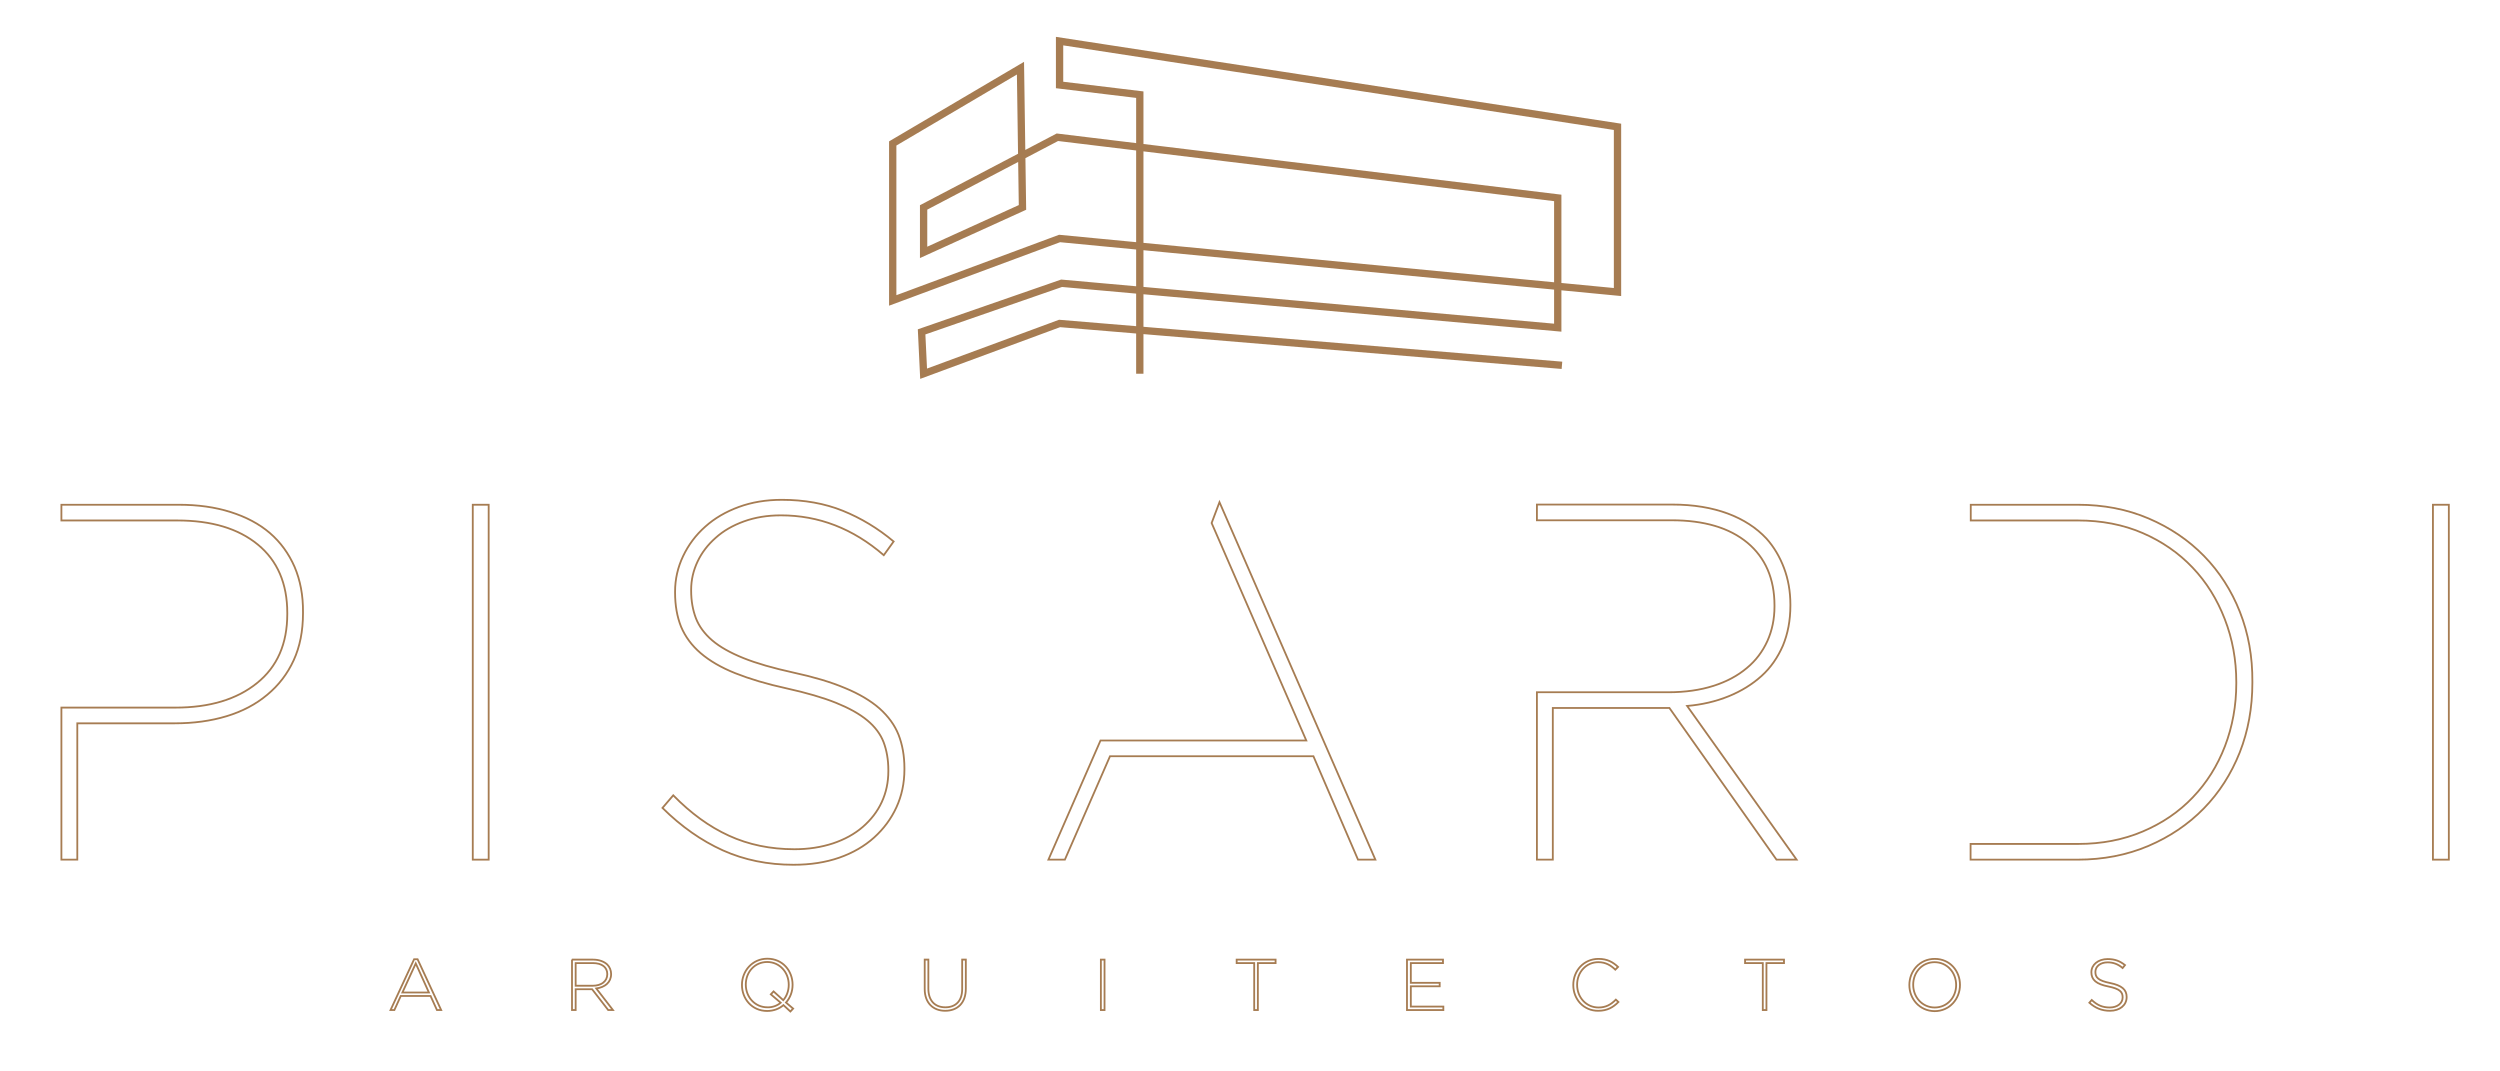
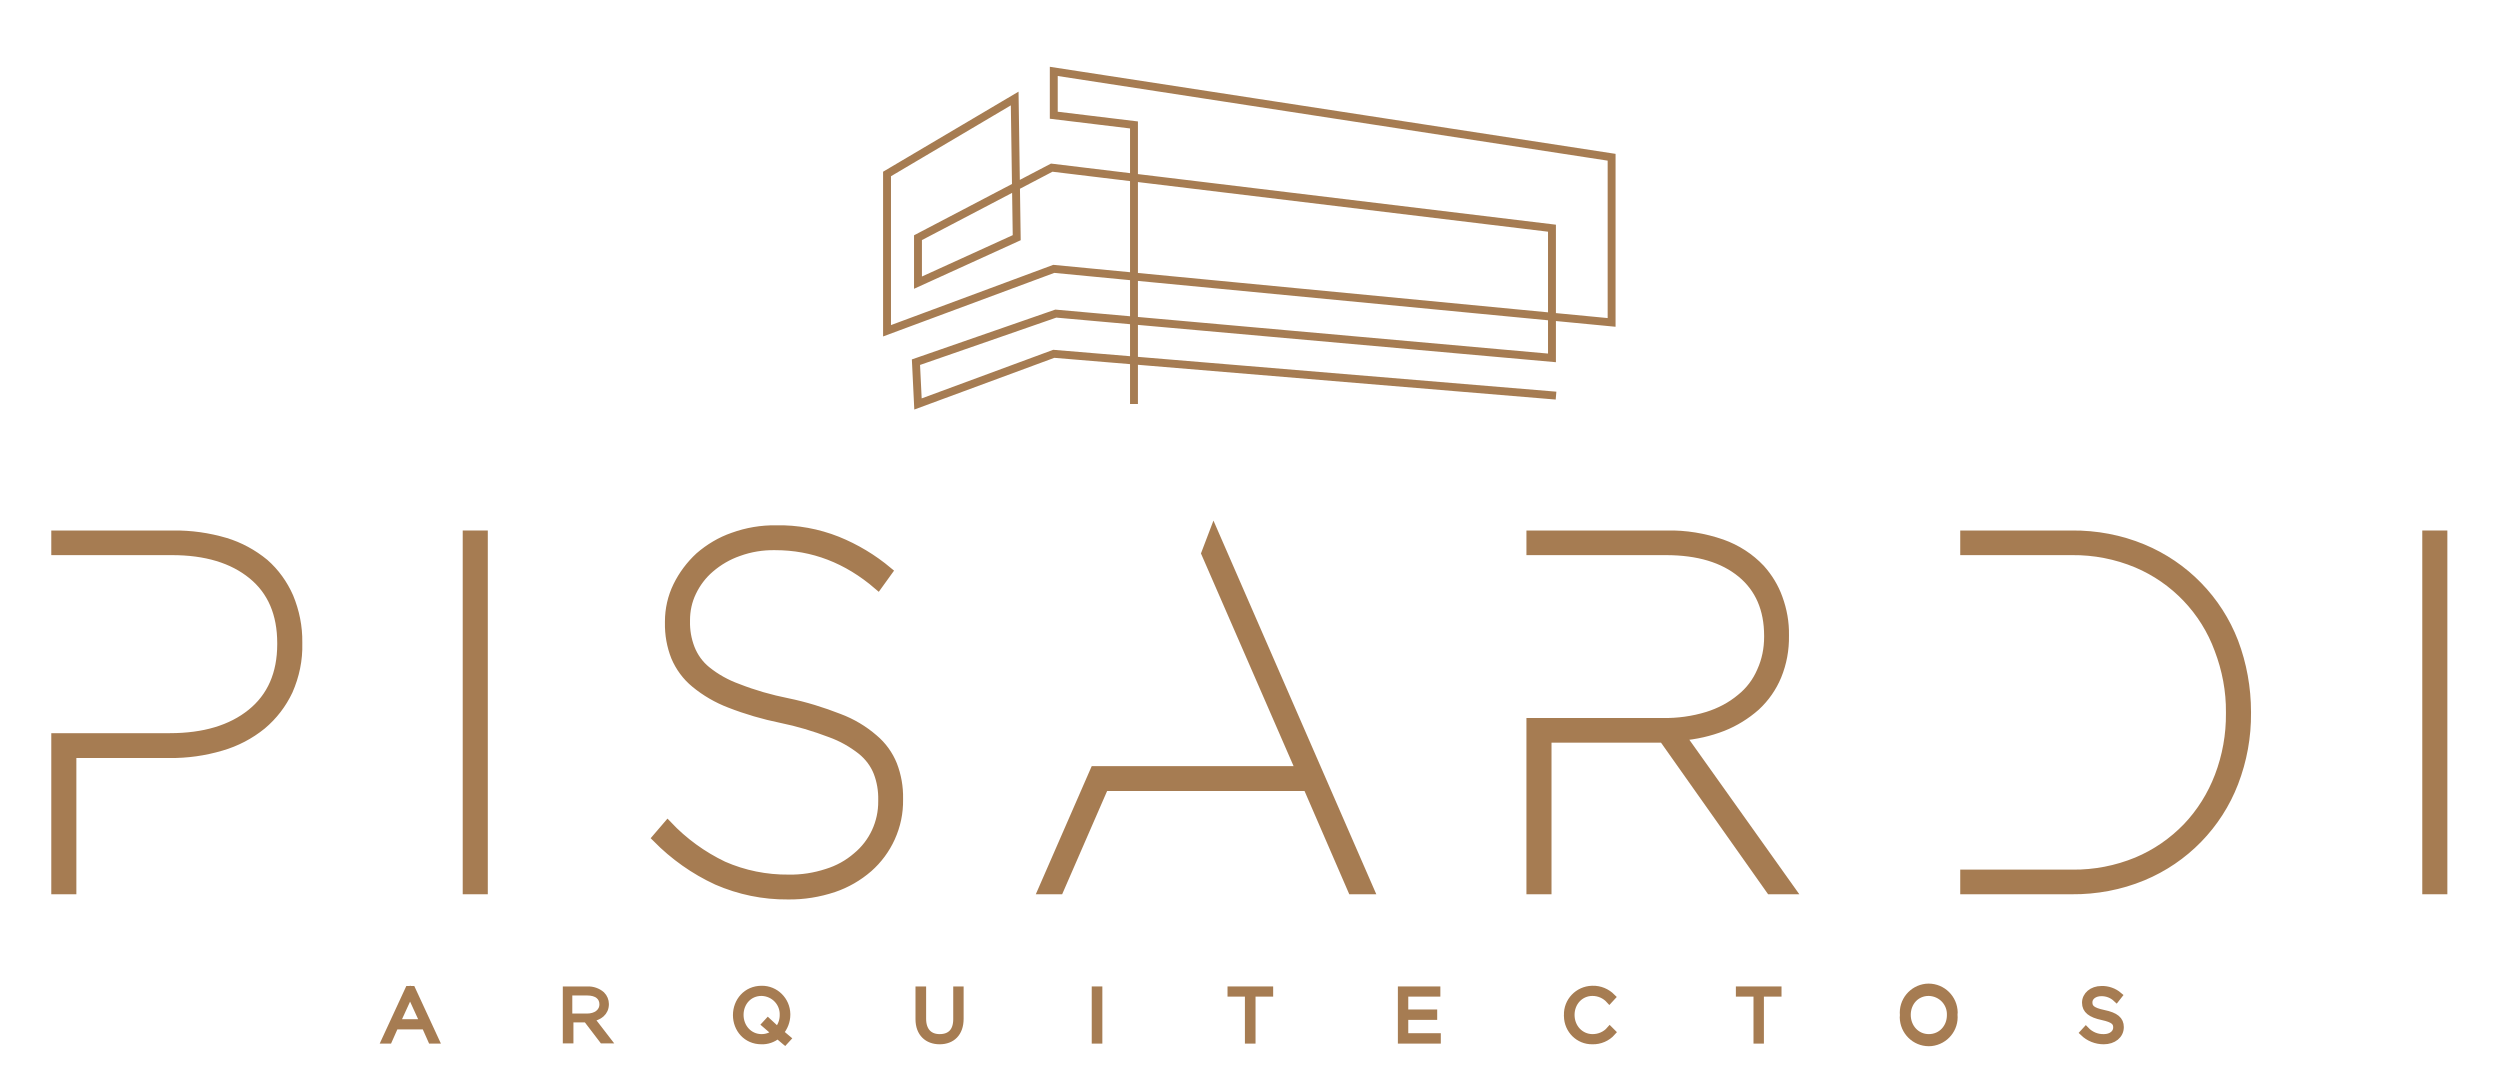
- <svg xmlns="http://www.w3.org/2000/svg" version="1.1" id="Capa_1" x="0px" y="0px" viewBox="0 0 1368 586" style="enable-background:new 0 0 1368 586;" xml:space="preserve">
+ <svg xmlns="http://www.w3.org/2000/svg" version="1.1" id="Capa_1" x="0px" y="0px" viewBox="0 0 1106.5 483.1" style="enable-background:new 0 0 1106.5 483.1;" xml:space="preserve">
  <style type="text/css">
- 	.st0{fill:none;stroke:#A67C52;}
- 	.st1{fill:none;stroke:#A67C52;stroke-miterlimit:10;}
- 	.st2{fill:none;stroke:#A67C52;stroke-width:4;stroke-miterlimit:10;}
+ 	.st0{fill:#A67C52;stroke:#A67C52;stroke-width:4;}
+ 	.st1{fill:#A67C52;stroke:#A67C52;stroke-width:4;stroke-miterlimit:10;}
+ 	.st2{fill:none;stroke:#A67C52;stroke-width:3;}
+ 	.st3{fill:none;stroke:#A67C52;stroke-width:2;}
+ 	.st4{fill:none;stroke:#A67C52;stroke-width:3.5;}
</style>
-   <rect x="258.7" y="276.2" class="st0" width="8.7" height="194.2" />
-   <path class="st0" d="M434.2,473.2c-14,0-26.9-2.6-38.7-7.9c-11.7-5.3-22.7-13-33-23.2l5.9-6.9c9.6,9.8,19.7,17.2,30.5,22.1  c10.7,4.9,22.7,7.4,35.8,7.4c7.7,0,14.7-1.1,21.1-3.2c6.3-2.1,11.8-5.1,16.3-9s8-8.4,10.4-13.6s3.6-10.8,3.6-16.9v-0.6  c0-5.7-0.9-10.8-2.6-15.3c-1.7-4.4-4.7-8.4-8.9-11.9c-4.2-3.5-9.9-6.7-17.1-9.6s-16.2-5.5-27-7.9c-11-2.4-20.3-5.2-28.1-8.3  c-7.8-3.1-14.1-6.8-19-11s-8.4-9-10.7-14.4c-2.2-5.5-3.3-11.7-3.3-18.7v-0.6c0-6.8,1.5-13.3,4.4-19.4s6.9-11.5,12.1-16.1  c5.1-4.6,11.3-8.2,18.4-10.8c7.1-2.6,14.9-3.9,23.5-3.9c12.3,0,23.5,2,33.4,6s19.2,9.6,27.8,16.8l-5.4,7.5  C466.7,289.2,448,282,427.3,282c-7.4,0-14.1,1.1-20.2,3.3c-6.1,2.2-11.3,5.2-15.5,9c-4.3,3.8-7.6,8.1-9.9,13s-3.5,10-3.5,15.4v0.6  c0,5.5,0.9,10.5,2.6,15c1.7,4.4,4.7,8.5,8.9,12.1c4.2,3.6,9.9,6.8,17.1,9.7c7.2,2.9,16.3,5.5,27.2,7.9c11.1,2.4,20.6,5.2,28.4,8.5  c7.8,3.2,14.1,7,18.9,11.2c4.8,4.3,8.3,9.1,10.4,14.4c2.1,5.4,3.2,11.5,3.2,18.3v0.6c0,7.6-1.5,14.5-4.4,20.8s-7,11.8-12.2,16.5  s-11.6,8.4-19,11C451.8,471.9,443.5,473.2,434.2,473.2z" />
-   <rect x="1331.3" y="276.2" class="st0" width="8.7" height="194.2" />
-   <path class="st0" d="M161.2,310.2c-3.2-7.3-7.7-13.5-13.5-18.5s-13-8.8-21.5-11.5s-17.9-4-28.4-4H33.6v8.6h8.7H97  c18.7,0,33.4,4.4,44.1,13.2c10.7,8.8,16.1,21.3,16.1,37.4v0.6c0,16.3-5.5,28.9-16.6,37.8c-11,8.9-25.9,13.4-44.6,13.4H42.3h-8.7  v83.2h8.7v-74.6h53.4c10.3,0,19.7-1.3,28.3-3.9s16-6.5,22.2-11.7c6.3-5.2,11.1-11.5,14.5-18.9s5.1-16,5.1-25.8V335  C165.9,325.8,164.3,317.5,161.2,310.2z" />
-   <polygon class="st1" points="667.3,274.8 663,286.2 714.8,405.2 663,405.2 611.3,405.2 602.2,405.2 573.7,470.4 582.7,470.4   607.4,413.8 718.7,413.8 743.1,470.4 752.6,470.4 " />
-   <path class="st0" d="M923.2,386.3c8.2-0.7,15.8-2.5,22.7-5.3s12.9-6.5,18-11.1s8.9-10.2,11.7-16.6c2.7-6.5,4.1-13.8,4.1-21.9v-0.6  c0-7.2-1.2-13.9-3.5-20s-5.5-11.5-9.6-16.1c-5.5-5.9-12.6-10.5-21.2-13.7c-8.7-3.2-18.7-4.9-30.2-4.9H841v8.6h8.7h15.4h49.6  c17.8,0,31.6,4.1,41.5,12.3c9.8,8.2,14.8,19.7,14.8,34.3v0.6c0,6.8-1.3,13.1-3.9,18.9c-2.6,5.7-6.3,10.7-11.3,14.8  c-5,4.2-11,7.4-18.2,9.7c-7.2,2.3-15.4,3.5-24.7,3.5h-47.8h-15.4H841v91.6h8.7v-83h63h0.8l58.6,83h11L923.2,386.3z" />
-   <path class="st0" d="M1225.7,334.9c-4.6-11.7-11.2-22-19.7-30.7s-18.6-15.5-30.3-20.5c-11.7-5-24.6-7.5-38.7-7.5h-58.6v8.6h8.7h11.3  h38.6c13,0,24.9,2.3,35.5,6.9s19.7,10.9,27.3,18.9c7.6,8,13.4,17.3,17.6,28.2c4.2,10.8,6.3,22.3,6.3,34.5v0.6  c0,12.2-2.1,23.7-6.2,34.4c-4.1,10.7-10,20.1-17.6,28c-7.6,8-16.8,14.2-27.4,18.7s-22.4,6.8-35.3,6.8h-38.9H1087h-8.7v8.6h58.6  c14,0,26.9-2.5,38.7-7.5c11.7-5,21.8-11.8,30.3-20.5s15-18.9,19.7-30.7c4.6-11.7,6.9-24.5,6.9-38.1V373  C1232.6,359.3,1230.3,346.6,1225.7,334.9z" />
-   <polygon class="st1" points="226.6,524.9 228.5,524.9 241.4,552.7 239.1,552.7 235.6,545 219.3,545 215.8,552.7 213.7,552.7 " />
-   <polygon class="st1" points="234.7,543.1 227.5,527.2 220.2,543.1 " />
-   <path class="st1" d="M312.9,525.1h11.6c3.4,0,6.1,1.1,7.8,2.7c1.3,1.3,2.1,3.2,2.1,5.1v0.1c0,4.6-3.4,7.2-8.1,7.9l9.1,11.8h-2.6  l-8.8-11.4h-0.1H315v11.4h-2v-27.6H312.9z" />
-   <path class="st1" d="M324.3,539.4c4.6,0,8-2.3,8-6.3V533c0-3.7-2.9-6-7.9-6H315v12.4H324.3z" />
-   <path class="st1" d="M428.7,550c-2.3,2-5.4,3.2-8.9,3.2c-8.4,0-13.8-6.7-13.8-14.2v-0.1c0-7.5,5.6-14.3,13.9-14.3  c8.4,0,13.8,6.7,13.8,14.2c0,0,0,0,0,0.1c0,3.7-1.3,7.1-3.6,9.7l3.9,3.3l-1.5,1.6L428.7,550z" />
-   <path class="st1" d="M427.2,548.7l-5.4-4.6l1.5-1.6l5.3,4.8c1.9-2.2,3-5.2,3-8.4v-0.1c0-6.8-5-12.4-11.8-12.4s-11.7,5.5-11.7,12.3  v0.1c0,6.8,5,12.4,11.8,12.4C422.7,551.3,425.3,550.3,427.2,548.7z" />
-   <path class="st1" d="M506,541.2v-16.1h2V541c0,6.5,3.5,10.2,9.3,10.2c5.6,0,9.2-3.4,9.2-10v-16.1h2V541c0,7.9-4.6,12.1-11.3,12.1  C510.7,553.1,506,548.9,506,541.2z" />
-   <rect x="602.4" y="525.1" class="st1" width="2" height="27.6" />
-   <polygon class="st1" points="686.3,527 676.7,527 676.7,525.1 698,525.1 698,527 688.3,527 688.3,552.7 686.3,552.7 " />
-   <polygon class="st1" points="769.9,525.1 789.6,525.1 789.6,527 772,527 772,537.8 787.8,537.8 787.8,539.7 772,539.7 772,550.8   789.8,550.8 789.8,552.7 769.9,552.7 " />
-   <path class="st1" d="M860.9,539L860.9,539c0-7.9,5.8-14.3,13.8-14.3c4.9,0,7.9,1.8,10.7,4.4l-1.5,1.5c-2.4-2.3-5.2-4.1-9.3-4.1  c-6.6,0-11.6,5.4-11.6,12.3v0.1c0,7,5.1,12.4,11.7,12.4c4,0,6.7-1.5,9.5-4.3l1.4,1.3c-2.9,2.9-6.1,4.8-11,4.8  C866.7,553.2,860.9,546.9,860.9,539z" />
-   <polygon class="st1" points="964.6,527 954.9,527 954.9,525.1 976.2,525.1 976.2,527 966.6,527 966.6,552.7 964.6,552.7 " />
-   <path class="st1" d="M1044.8,539L1044.8,539c0-7.6,5.6-14.3,13.9-14.3c8.4,0,13.8,6.7,13.8,14.2c0,0,0,0,0,0.1  c0,7.5-5.6,14.3-13.9,14.3C1050.3,553.2,1044.8,546.5,1044.8,539z" />
-   <path class="st1" d="M1070.4,539L1070.4,539c0-6.9-5-12.5-11.8-12.5s-11.7,5.5-11.7,12.3v0.1c0,6.8,5,12.4,11.8,12.4  C1065.5,551.3,1070.4,545.8,1070.4,539z" />
-   <path class="st1" d="M1143.3,548.7l1.3-1.5c3,2.8,5.8,4.1,9.9,4.1s7-2.3,7-5.5v-0.1c0-2.9-1.5-4.6-7.8-5.9c-6.6-1.3-9.3-3.6-9.3-7.8  l0,0c0-4.1,3.7-7.2,8.9-7.2c4,0,6.7,1.1,9.5,3.3l-1.3,1.6c-2.6-2.2-5.2-3.1-8.2-3.1c-4.1,0-6.7,2.3-6.7,5.2v0.1c0,2.9,1.5,4.7,8,6  c6.4,1.3,9.1,3.6,9.1,7.6v0.1c0,4.5-3.8,7.5-9.1,7.5C1150,553.1,1146.6,551.6,1143.3,548.7z" />
-   <polyline class="st2" points="623.7,204.5 623.7,51.8 579.8,46.5 579.8,22.5 885.1,69.4 885.1,159.8 579.8,130.5 488.5,164.4   488.5,78.5 558.4,37.3 559.5,113.5 505.4,138.1 505.4,113.5 578.6,75.1 852.4,108.3 852.4,179.3 580.9,155 504.3,181.6 505.4,204.5   579.8,177 854.7,199.9 " />
+   <rect x="206.8" y="236.8" class="st0" width="7.1" height="157" />
+   <path class="st0" d="M348.7,396.1c-10.8,0.1-21.4-2.1-31.3-6.4c-10-4.6-19-11-26.7-18.8l4.8-5.6c7,7.4,15.4,13.5,24.6,17.9  c9.1,4,19,6,29,5.9c5.8,0.1,11.5-0.8,17-2.6c4.9-1.5,9.4-4,13.2-7.3c7.3-6,11.5-15.1,11.4-24.6v-0.5c0.1-4.2-0.6-8.4-2.1-12.3  c-1.5-3.8-4-7.1-7.2-9.7c-4.2-3.3-8.8-5.9-13.8-7.7c-7.1-2.7-14.4-4.9-21.8-6.4c-7.8-1.6-15.4-3.8-22.8-6.7  c-5.5-2.1-10.7-5.1-15.3-8.9c-3.8-3.1-6.8-7.2-8.7-11.7c-1.9-4.8-2.8-9.9-2.7-15.1v-0.5c0-5.4,1.2-10.8,3.6-15.7  c2.4-4.9,5.7-9.3,9.7-13c4.4-3.8,9.4-6.8,14.9-8.7c6.1-2.2,12.5-3.3,19-3.2c9.2-0.2,18.4,1.5,27,4.9c8.2,3.3,15.8,7.9,22.5,13.5  l-4.4,6.1c-13.6-11.7-28.8-17.5-45.5-17.5c-5.6-0.1-11.1,0.8-16.3,2.7c-4.6,1.6-8.9,4.1-12.6,7.3c-3.4,2.9-6.1,6.5-8,10.5  c-1.9,3.9-2.8,8.2-2.8,12.5v0.4c-0.1,4.1,0.6,8.2,2.1,12.1c1.5,3.8,3.9,7.2,7.1,9.8c4.2,3.4,8.9,6,13.9,7.8c7.1,2.8,14.5,4.9,22,6.4  c7.8,1.6,15.5,4,22.9,6.9c5.6,2.1,10.8,5.2,15.3,9.1c3.7,3.1,6.6,7.1,8.4,11.6c1.8,4.7,2.7,9.7,2.6,14.8v0.5  c0.1,5.8-1.1,11.5-3.5,16.8c-2.3,5.1-5.7,9.7-9.9,13.4c-4.5,3.9-9.7,6.9-15.3,8.8C362.4,395.1,355.6,396.2,348.7,396.1z" />
+   <rect x="1074.1" y="236.8" class="st0" width="7.1" height="157" />
+   <path class="st0" d="M127.9,264.3c-2.5-5.7-6.2-10.9-10.9-15c-5.1-4.2-11-7.4-17.3-9.3c-7.5-2.2-15.2-3.3-23-3.2h-52v6.9h51.4  c15.1,0,26.9,3.6,35.6,10.7c8.7,7.1,13,17.2,13,30.3v0.4c0,13.2-4.5,23.4-13.4,30.6s-21,10.8-36.1,10.8H24.7v67.3h7.1v-60.3H75  c7.7,0.1,15.5-1,22.9-3.2c6.6-1.9,12.7-5.1,18-9.4c5-4.2,8.9-9.3,11.7-15.2c2.9-6.6,4.4-13.7,4.2-20.9v-0.5  C131.9,277.4,130.5,270.6,127.9,264.3z" />
+   <polygon class="st1" points="537.2,235.7 533.7,244.9 575.6,341.1 533.7,341.1 491.9,341.1 484.5,341.1 461.5,393.8 468.8,393.8   488.7,348.1 578.7,348.1 598.5,393.8 606.1,393.8 " />
+   <path class="st0" d="M744.1,325.8c6.3-0.5,12.5-1.9,18.4-4.2c5.3-2.1,10.3-5.2,14.6-9c4.1-3.8,7.3-8.4,9.4-13.5  c2.3-5.6,3.4-11.6,3.3-17.7V281c0.1-5.5-0.9-11-2.8-16.2c-1.7-4.8-4.4-9.2-7.8-13c-4.7-5-10.6-8.8-17.1-11.1  c-7.8-2.7-16.1-4.1-24.4-3.9h-60.1v6.9h59.7c14.4,0,25.5,3.4,33.5,10c8,6.6,12,15.9,12,27.7v0.5c0,5.2-1,10.4-3.2,15.2  c-2,4.7-5.1,8.8-9.1,12c-4.3,3.6-9.3,6.2-14.7,7.9c-6.5,2-13.2,2.9-20,2.8h-58.2v74h7.1v-67.1h51.5l47.4,67.1h8.9L744.1,325.8z" />
+   <path class="st0" d="M988.7,284.2c-7.2-18.7-21.8-33.7-40.4-41.4c-9.9-4.1-20.6-6.1-31.3-6h-47.4v6.9h47.5  c9.8-0.1,19.6,1.8,28.7,5.6c16.8,7.1,30,20.9,36.3,38.1c3.4,8.9,5.2,18.4,5.1,27.9v0.4c0.1,9.5-1.6,19-5,27.9  c-3.2,8.4-8,16.1-14.2,22.6c-6.3,6.5-13.8,11.7-22.2,15.2c-9,3.7-18.7,5.6-28.5,5.5h-47.7v6.9H917c10.7,0.1,21.4-1.9,31.3-6  c18.6-7.7,33.2-22.7,40.4-41.4c3.8-9.9,5.7-20.3,5.6-30.9v-0.4C994.3,304.5,992.4,294,988.7,284.2z" />
+   <polygon class="st2" points="180.8,437.9 182.4,437.9 192.8,460.4 190.9,460.4 188.1,454.1 174.9,454.1 172.1,460.4 170.4,460.4 " />
+   <polygon class="st2" points="187.4,452.6 181.5,439.7 175.6,452.6 " />
+   <path class="st2" d="M250.6,438.1h9.4c2.3-0.1,4.6,0.7,6.3,2.2c1.1,1.1,1.7,2.6,1.7,4.1l0,0c0,3.7-2.8,5.8-6.6,6.3l7.4,9.6h-2.1  l-7.1-9.3h-7.3v9.3h-1.7V438.1z" />
+   <path class="st3" d="M259.8,449.6c3.7,0,6.5-1.9,6.5-5.1l0,0c0-3-2.3-4.9-6.4-4.9h-7.6v10H259.8z" />
+   <path class="st2" d="M344.2,458.2c-2,1.7-4.6,2.6-7.2,2.5c-6.7,0-11.1-5.3-11.1-11.4l0,0c0-6.1,4.4-11.5,11.2-11.5  c6.1-0.1,11.1,4.9,11.2,11c0,0.1,0,0.2,0,0.3l0,0c0,2.9-1.1,5.7-3,7.9l3.2,2.7l-1.1,1.2L344.2,458.2z" />
+   <path class="st2" d="M343,457.1l-4.3-3.7l1.2-1.3l4.2,3.9c1.6-1.8,2.5-4.2,2.5-6.7l0,0c0.2-5.4-4-9.8-9.4-10c-0.1,0-0.1,0-0.2,0  c-5.5,0-9.4,4.4-9.4,9.9l0,0c0,5.5,4,10,9.5,10C339.2,459.2,341.3,458.5,343,457.1z" />
+   <path class="st2" d="M406.7,451.1v-13h1.7v12.8c0,5.3,2.8,8.3,7.5,8.3s7.5-2.7,7.5-8.1v-13h1.6v12.8c0,6.4-3.7,9.8-9.1,9.8  S406.7,457.3,406.7,451.1z" />
+   <rect x="484.7" y="438.1" class="st2" width="1.7" height="22.3" />
+   <polygon class="st2" points="552.5,439.6 544.8,439.6 544.8,438.1 562,438.1 562,439.6 554.2,439.6 554.2,460.4 552.5,460.4 " />
+   <polygon class="st2" points="620.2,438.1 636,438.1 636,439.6 621.8,439.6 621.8,448.3 634.6,448.3 634.6,449.9 621.8,449.9   621.8,458.8 636.2,458.8 636.2,460.4 620.2,460.4 " />
+   <path class="st2" d="M693.7,449.3L693.7,449.3c-0.2-6.2,4.7-11.3,10.9-11.5c0.1,0,0.2,0,0.3,0c3.2-0.1,6.3,1.2,8.6,3.5l-1.2,1.3  c-1.9-2.1-4.6-3.3-7.5-3.3c-5.3,0-9.4,4.3-9.4,9.9l0,0c0,5.6,4.1,10,9.5,10c2.9,0,5.7-1.2,7.6-3.4l1.1,1.1c-2.2,2.5-5.5,3.9-8.8,3.8  c-6.1,0.1-11-4.8-11.1-10.9C693.6,449.6,693.7,449.4,693.7,449.3z" />
+   <polygon class="st2" points="777.6,439.6 769.8,439.6 769.8,438.1 787,438.1 787,439.6 779.2,439.6 779.2,460.4 777.6,460.4 " />
+   <path class="st2" d="M842.4,449.3L842.4,449.3c-0.6-6.2,3.9-11.7,10.1-12.4c6.2-0.6,11.7,3.9,12.4,10.1c0.1,0.7,0.1,1.4,0,2.1l0,0  c0.6,6.2-3.9,11.7-10.1,12.4c-6.2,0.6-11.7-3.9-12.4-10.1C842.3,450.7,842.3,450,842.4,449.3z" />
+   <path class="st2" d="M863.2,449.3L863.2,449.3c0.2-5.4-4-9.8-9.4-10c-0.1,0-0.1,0-0.2,0c-5.5,0-9.4,4.4-9.4,9.9l0,0  c0,5.5,4,10,9.5,10S863.2,454.8,863.2,449.3z" />
+   <path class="st2" d="M922.1,457.1l1.1-1.2c2.1,2.2,5,3.4,8,3.3c3.3,0,5.6-1.9,5.6-4.4l0,0c0-2.4-1.2-3.7-6.3-4.8s-7.5-2.9-7.5-6.2  l0,0c0-3.3,3-5.9,7.1-5.9c2.8-0.1,5.6,0.9,7.7,2.7l-1.1,1.4c-1.8-1.7-4.1-2.6-6.6-2.6c-3.3,0-5.5,1.9-5.5,4.2l0,0  c0,2.4,1.2,3.8,6.5,4.9s7.4,2.9,7.4,6.1l0,0c0,3.6-3.1,6.1-7.4,6.1C927.7,460.7,924.5,459.4,922.1,457.1z" />
+   <polyline class="st4" points="501.9,178.8 501.9,55.3 466.4,51 466.4,31.6 713.3,69.6 713.3,142.7 466.4,119 392.6,146.4 392.6,77   449.1,43.6 450,105.2 406.3,125.1 406.3,105.2 465.5,74.2 686.9,101 686.9,158.4 467.3,138.8 405.4,160.3 406.3,178.8 466.4,156.6   688.7,175.1 " />
</svg>
